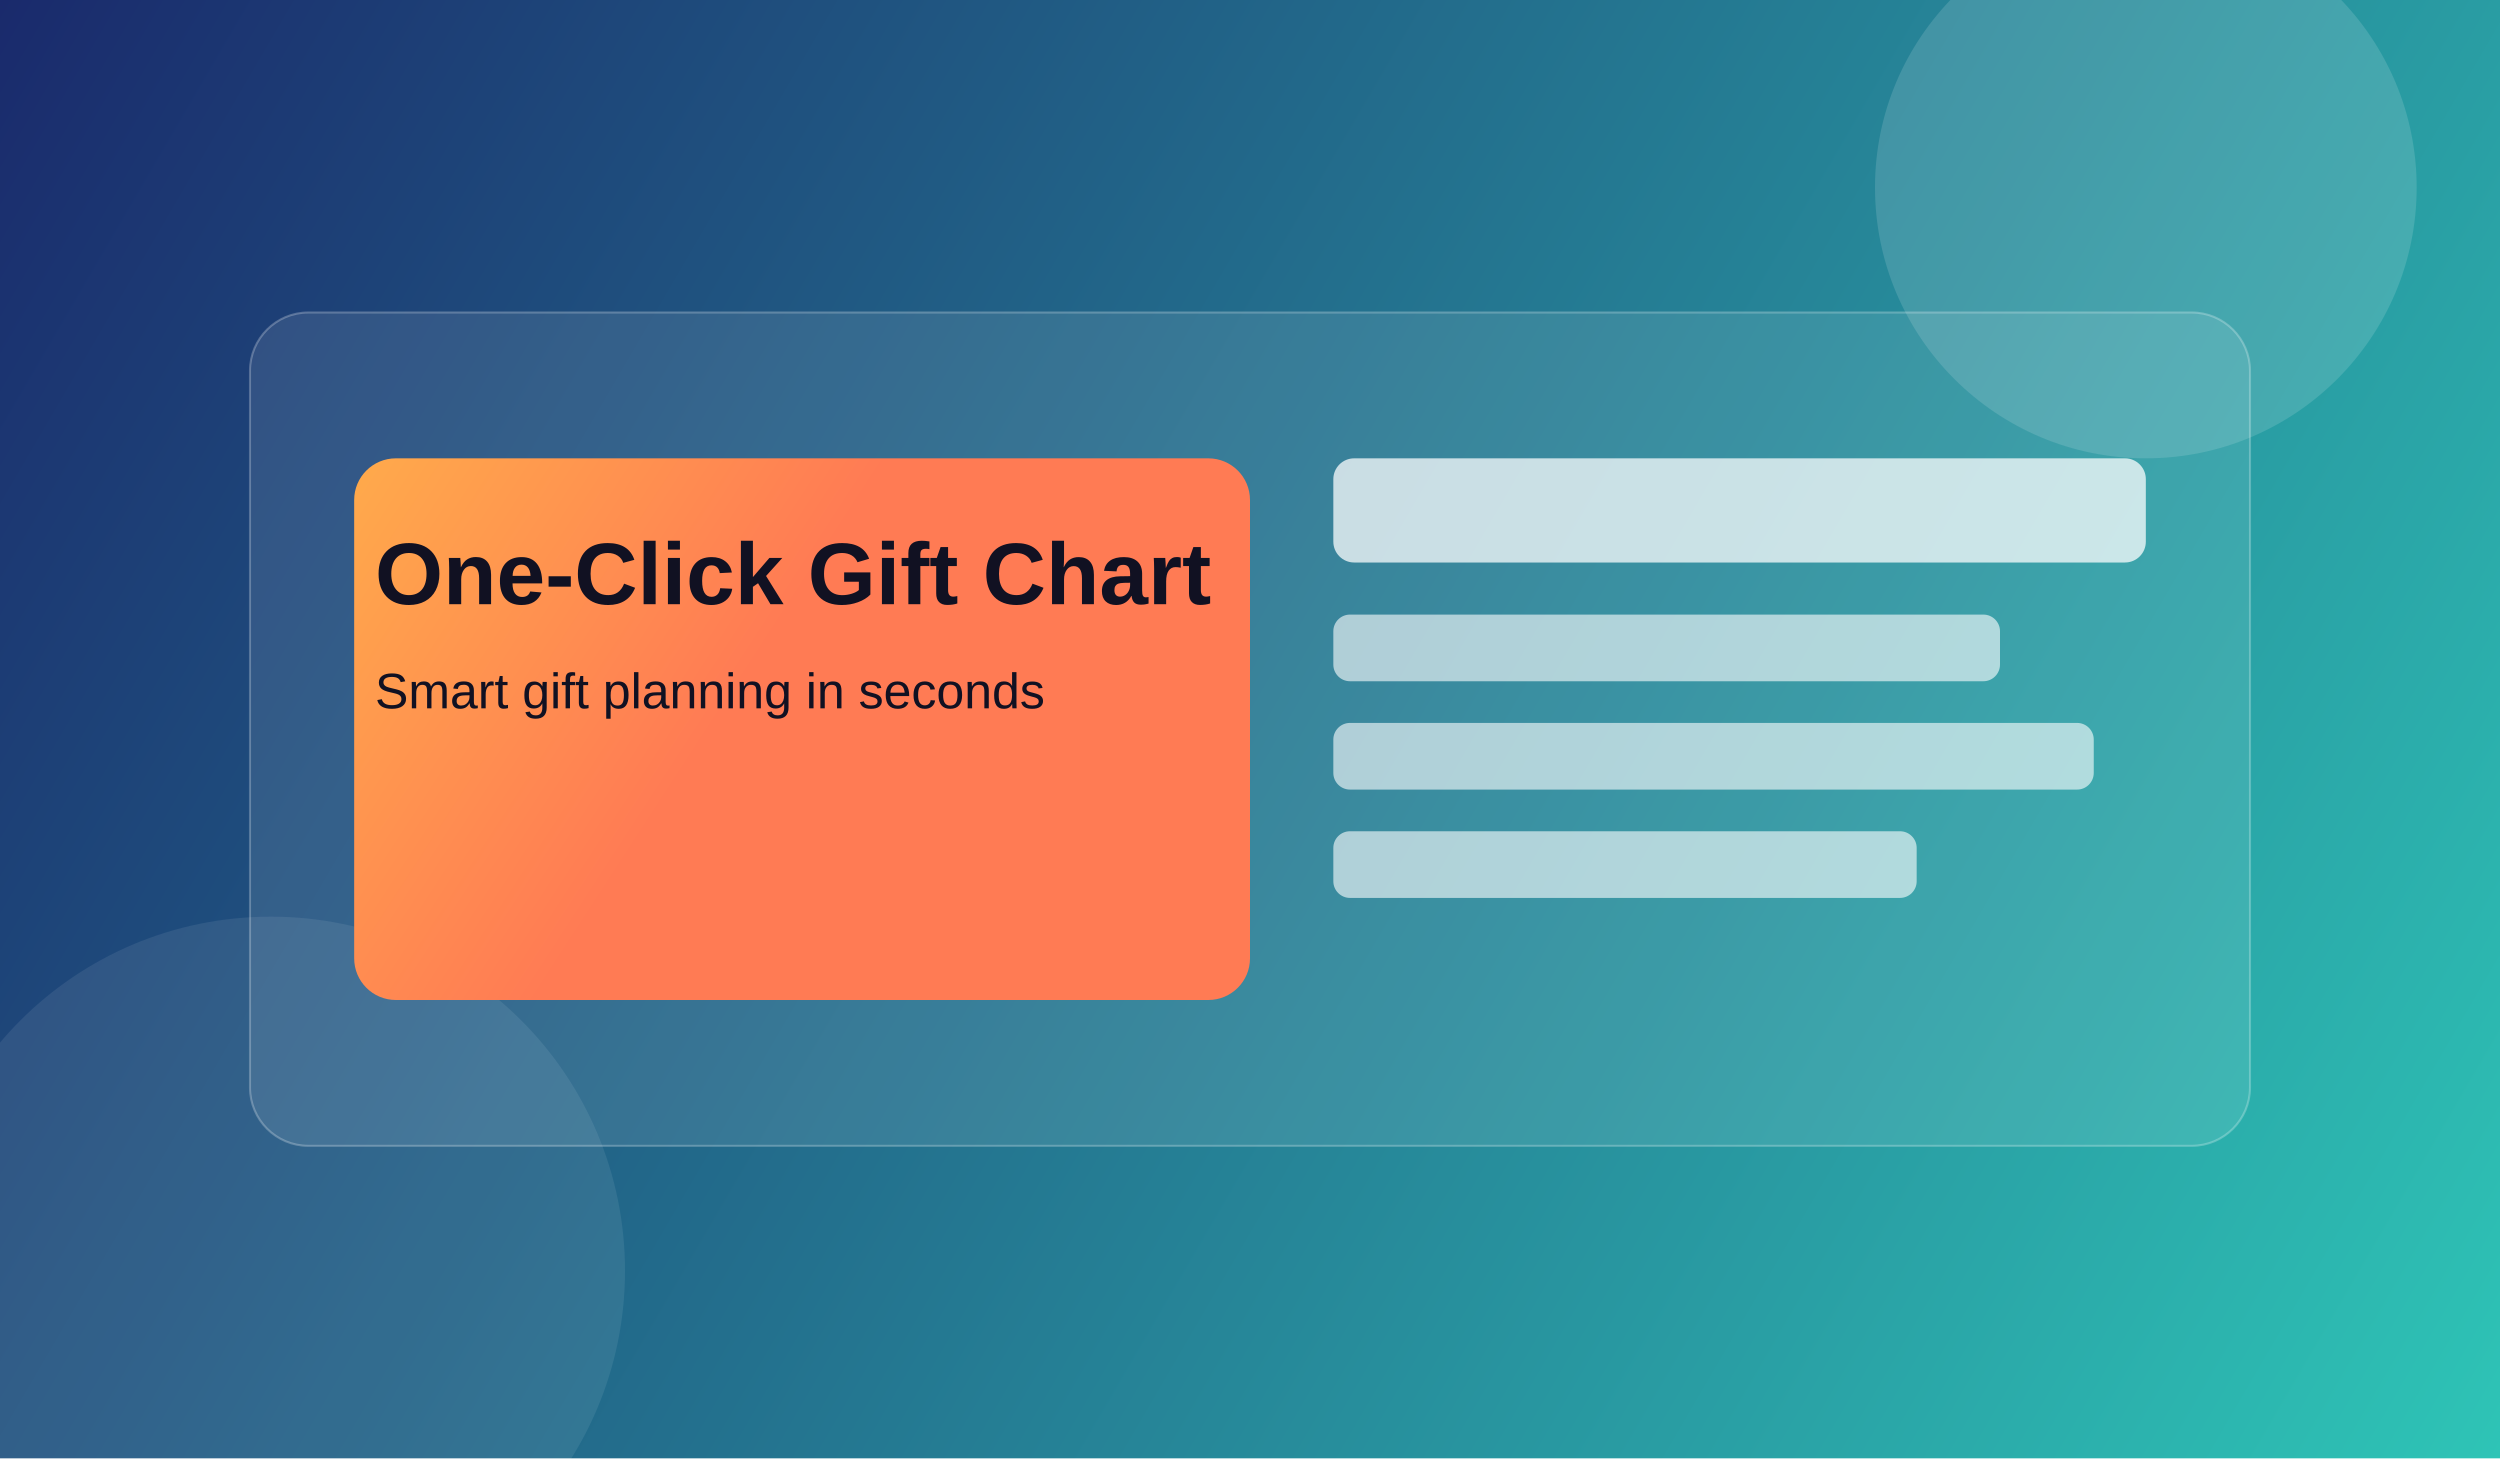
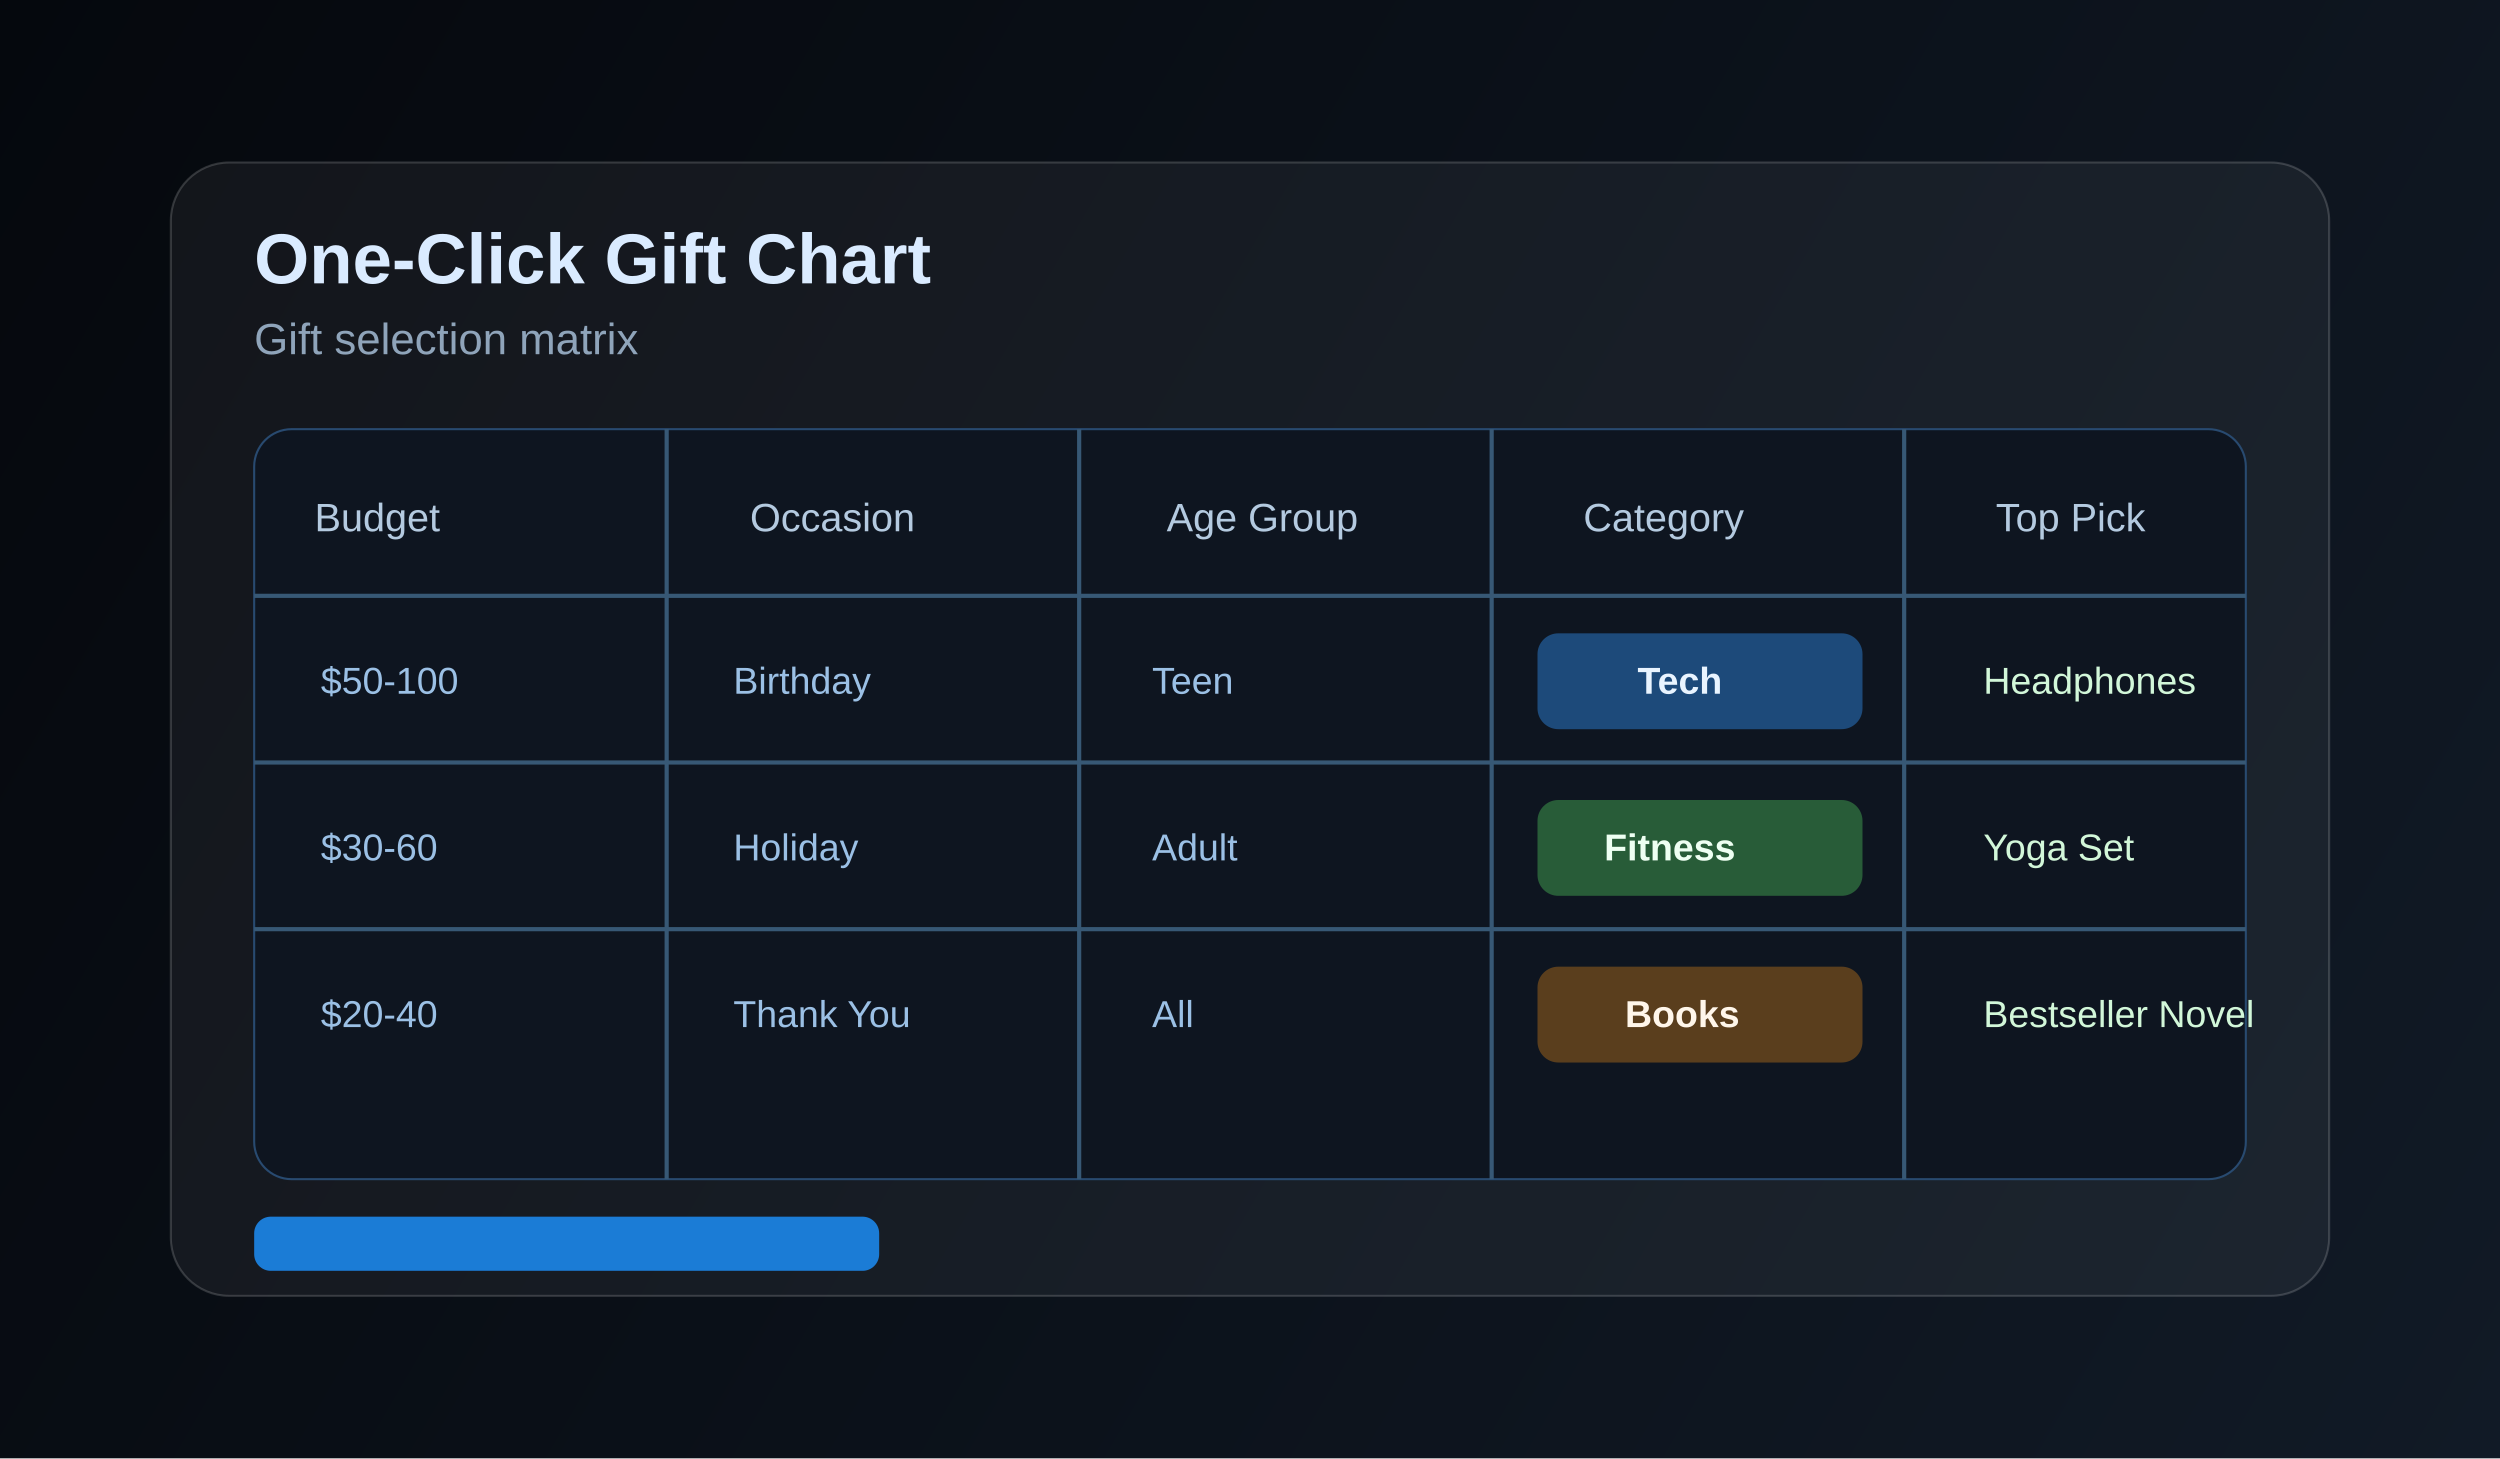
<svg xmlns="http://www.w3.org/2000/svg" width="1200" height="700" viewBox="0 0 1200 700" fill="none">
  <defs>
    <linearGradient id="bg" x1="0" y1="0" x2="1200" y2="700" gradientUnits="userSpaceOnUse">
-       <stop stop-color="#1A2A6C" />
-       <stop offset="1" stop-color="#2EC4B6" />
-     </linearGradient>
-     <linearGradient id="card" x1="0" y1="0" x2="400" y2="260" gradientUnits="userSpaceOnUse">
-       <stop stop-color="#FEE440" />
-       <stop offset="1" stop-color="#FF7B54" />
+       <stop stop-color="#05080D" />
+       <stop offset="1" stop-color="#111A26" />
    </linearGradient>
  </defs>
  <rect width="1200" height="700" fill="url(#bg)" />
-   <circle cx="1030" cy="90" r="130" fill="#ffffff22" />
-   <circle cx="130" cy="610" r="170" fill="#ffffff14" />
-   <rect x="120" y="150" width="960" height="400" rx="28" fill="#ffffff18" stroke="#ffffff40" />
-   <rect x="170" y="220" width="430" height="260" rx="20" fill="url(#card)" />
-   <rect x="640" y="220" width="390" height="50" rx="10" fill="#ffffffbb" />
-   <rect x="640" y="295" width="320" height="32" rx="8" fill="#ffffff99" />
-   <rect x="640" y="347" width="365" height="32" rx="8" fill="#ffffff99" />
-   <rect x="640" y="399" width="280" height="32" rx="8" fill="#ffffff99" />
-   <text x="180" y="290" fill="#112" font-size="42" font-family="Arial, sans-serif" font-weight="700">One-Click Gift Chart</text>
-   <text x="180" y="340" fill="#112" font-size="24" font-family="Arial, sans-serif">Smart gift planning in seconds</text>
+   <rect x="82" y="78" width="1036" height="544" rx="28" fill="#FFFFFF0D" stroke="#FFFFFF2A" />
+   <text x="122" y="136" fill="#DAEBFF" font-size="34" font-family="Arial, sans-serif" font-weight="700">One-Click Gift Chart</text>
+   <text x="122" y="170" fill="#8FA4BA" font-size="21" font-family="Arial, sans-serif">Gift selection matrix</text>
+   <rect x="122" y="206" width="956" height="360" rx="18" fill="#0E1520" stroke="#284A70" />
+   <line x1="320" y1="206" x2="320" y2="566" stroke="#375875" stroke-width="2" />
+   <line x1="518" y1="206" x2="518" y2="566" stroke="#375875" stroke-width="2" />
+   <line x1="716" y1="206" x2="716" y2="566" stroke="#375875" stroke-width="2" />
+   <line x1="914" y1="206" x2="914" y2="566" stroke="#375875" stroke-width="2" />
+   <line x1="122" y1="286" x2="1078" y2="286" stroke="#375875" stroke-width="2" />
+   <line x1="122" y1="366" x2="1078" y2="366" stroke="#375875" stroke-width="2" />
+   <line x1="122" y1="446" x2="1078" y2="446" stroke="#375875" stroke-width="2" />
+   <text x="151" y="255" fill="#B4CAE0" font-size="19" font-family="Arial, sans-serif">Budget</text>
+   <text x="360" y="255" fill="#B4CAE0" font-size="19" font-family="Arial, sans-serif">Occasion</text>
+   <text x="560" y="255" fill="#B4CAE0" font-size="19" font-family="Arial, sans-serif">Age Group</text>
+   <text x="760" y="255" fill="#B4CAE0" font-size="19" font-family="Arial, sans-serif">Category</text>
+   <text x="958" y="255" fill="#B4CAE0" font-size="19" font-family="Arial, sans-serif">Top Pick</text>
+   <rect x="738" y="304" width="156" height="46" rx="10" fill="#1D4A7A" />
+   <text x="786" y="333" fill="#E9F4FF" font-size="18" font-family="Arial, sans-serif" font-weight="700">Tech</text>
+   <text x="154" y="333" fill="#9BC0E5" font-size="18" font-family="Arial, sans-serif">$50-100</text>
+   <text x="352" y="333" fill="#9BC0E5" font-size="18" font-family="Arial, sans-serif">Birthday</text>
+   <text x="553" y="333" fill="#9BC0E5" font-size="18" font-family="Arial, sans-serif">Teen</text>
+   <text x="952" y="333" fill="#D2F7D9" font-size="18" font-family="Arial, sans-serif">Headphones</text>
+   <rect x="738" y="384" width="156" height="46" rx="10" fill="#285C38" />
+   <text x="770" y="413" fill="#EEFFF2" font-size="18" font-family="Arial, sans-serif" font-weight="700">Fitness</text>
+   <text x="154" y="413" fill="#9BC0E5" font-size="18" font-family="Arial, sans-serif">$30-60</text>
+   <text x="352" y="413" fill="#9BC0E5" font-size="18" font-family="Arial, sans-serif">Holiday</text>
+   <text x="553" y="413" fill="#9BC0E5" font-size="18" font-family="Arial, sans-serif">Adult</text>
+   <text x="952" y="413" fill="#D2F7D9" font-size="18" font-family="Arial, sans-serif">Yoga Set</text>
+   <rect x="738" y="464" width="156" height="46" rx="10" fill="#5A3E1D" />
+   <text x="780" y="493" fill="#FFF6EA" font-size="18" font-family="Arial, sans-serif" font-weight="700">Books</text>
+   <text x="154" y="493" fill="#9BC0E5" font-size="18" font-family="Arial, sans-serif">$20-40</text>
+   <text x="352" y="493" fill="#9BC0E5" font-size="18" font-family="Arial, sans-serif">Thank You</text>
+   <text x="553" y="493" fill="#9BC0E5" font-size="18" font-family="Arial, sans-serif">All</text>
+   <text x="952" y="493" fill="#D2F7D9" font-size="18" font-family="Arial, sans-serif">Bestseller Novel</text>
+   <rect x="122" y="584" width="300" height="26" rx="8" fill="#1B7CD6" />
</svg>
